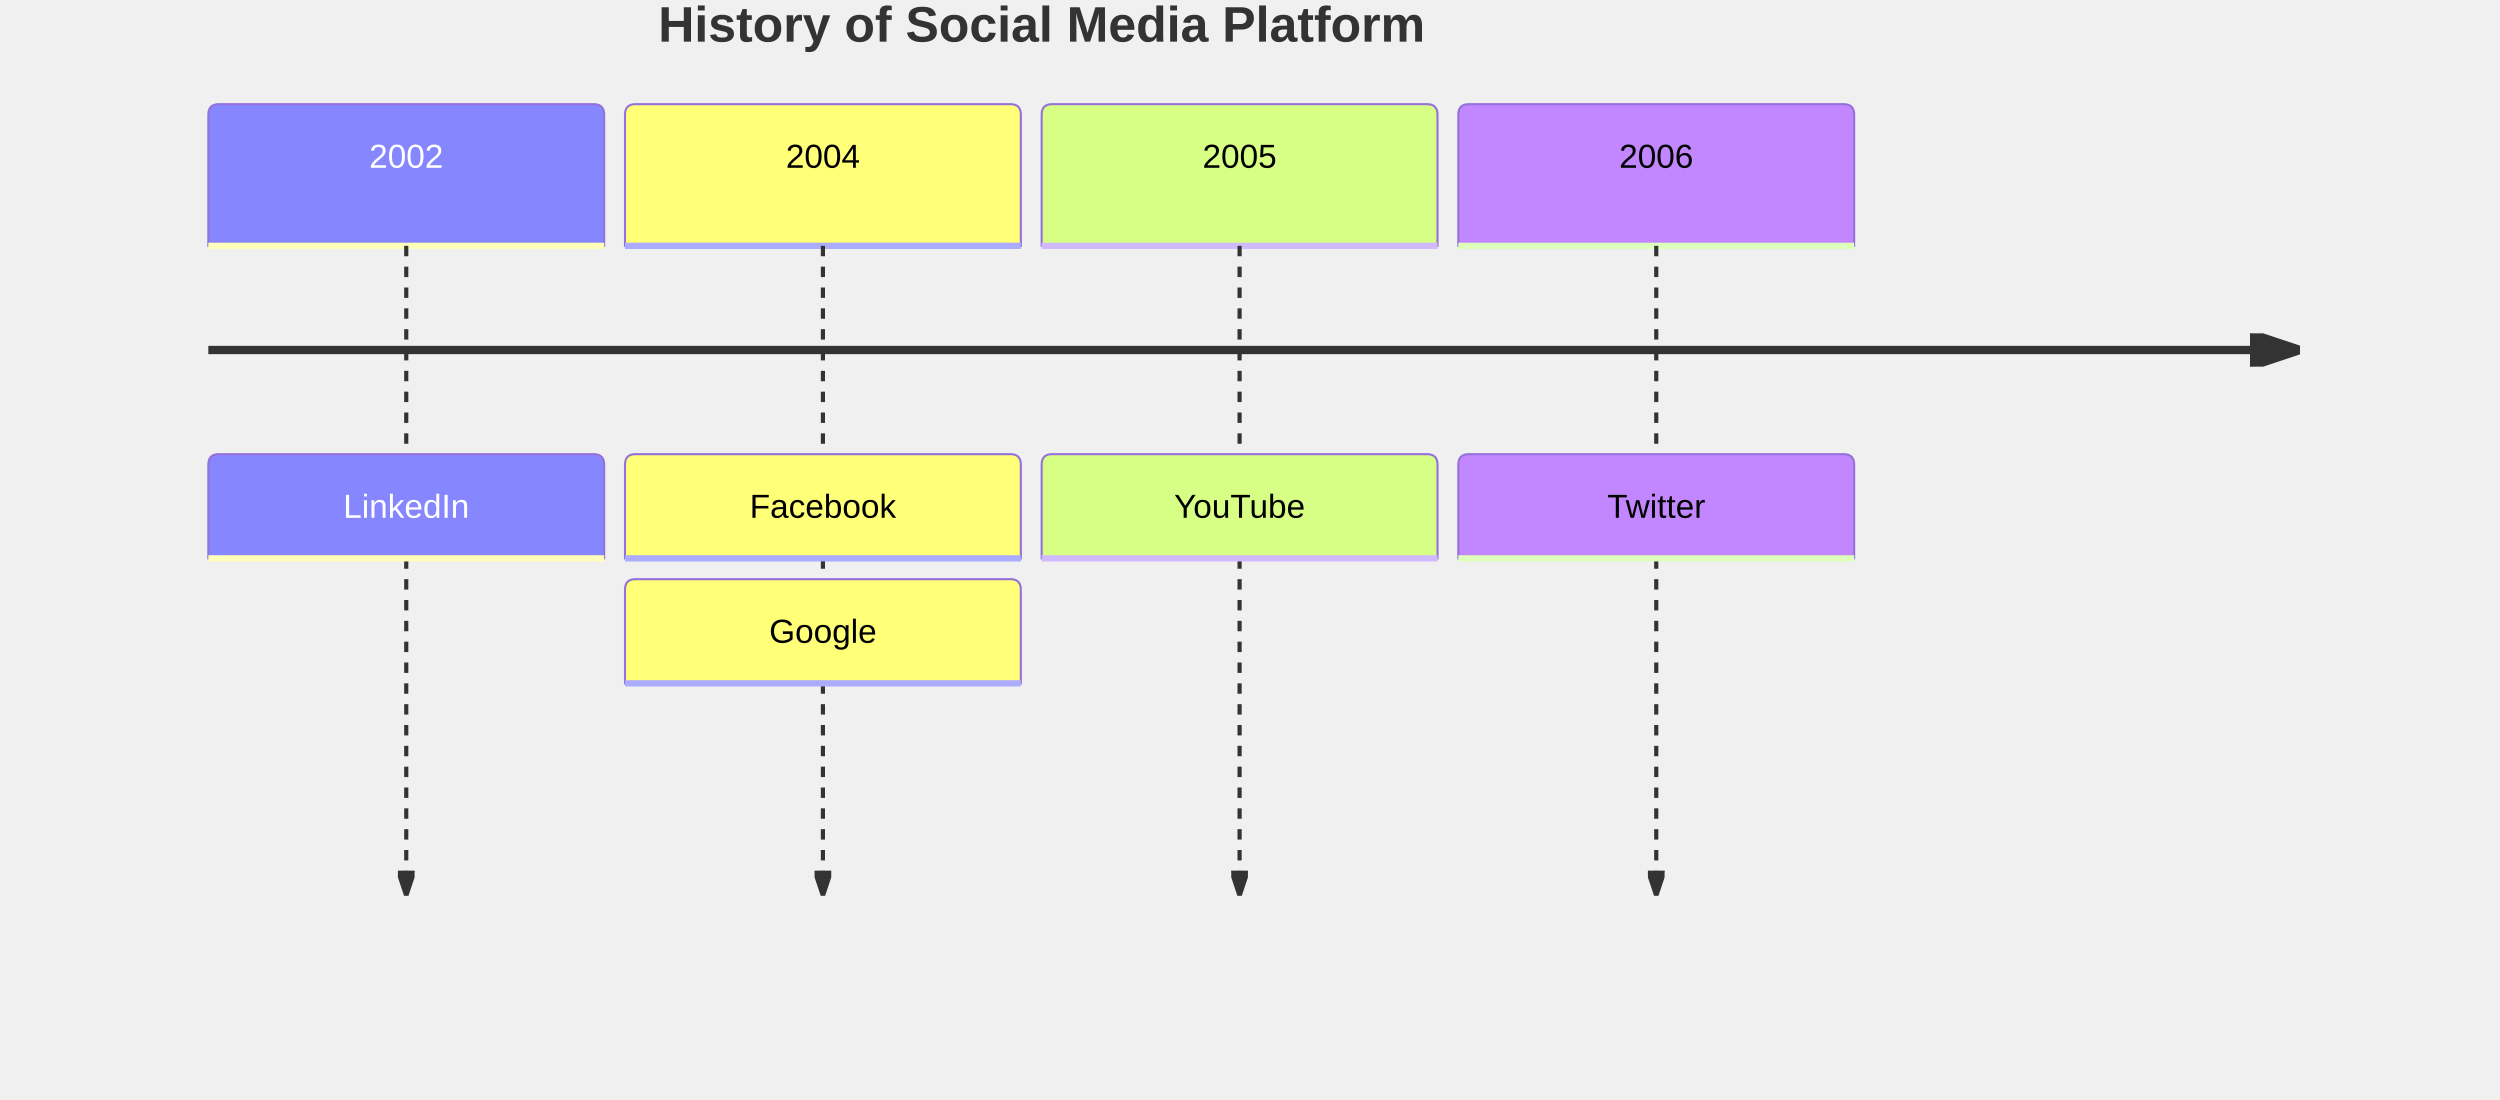
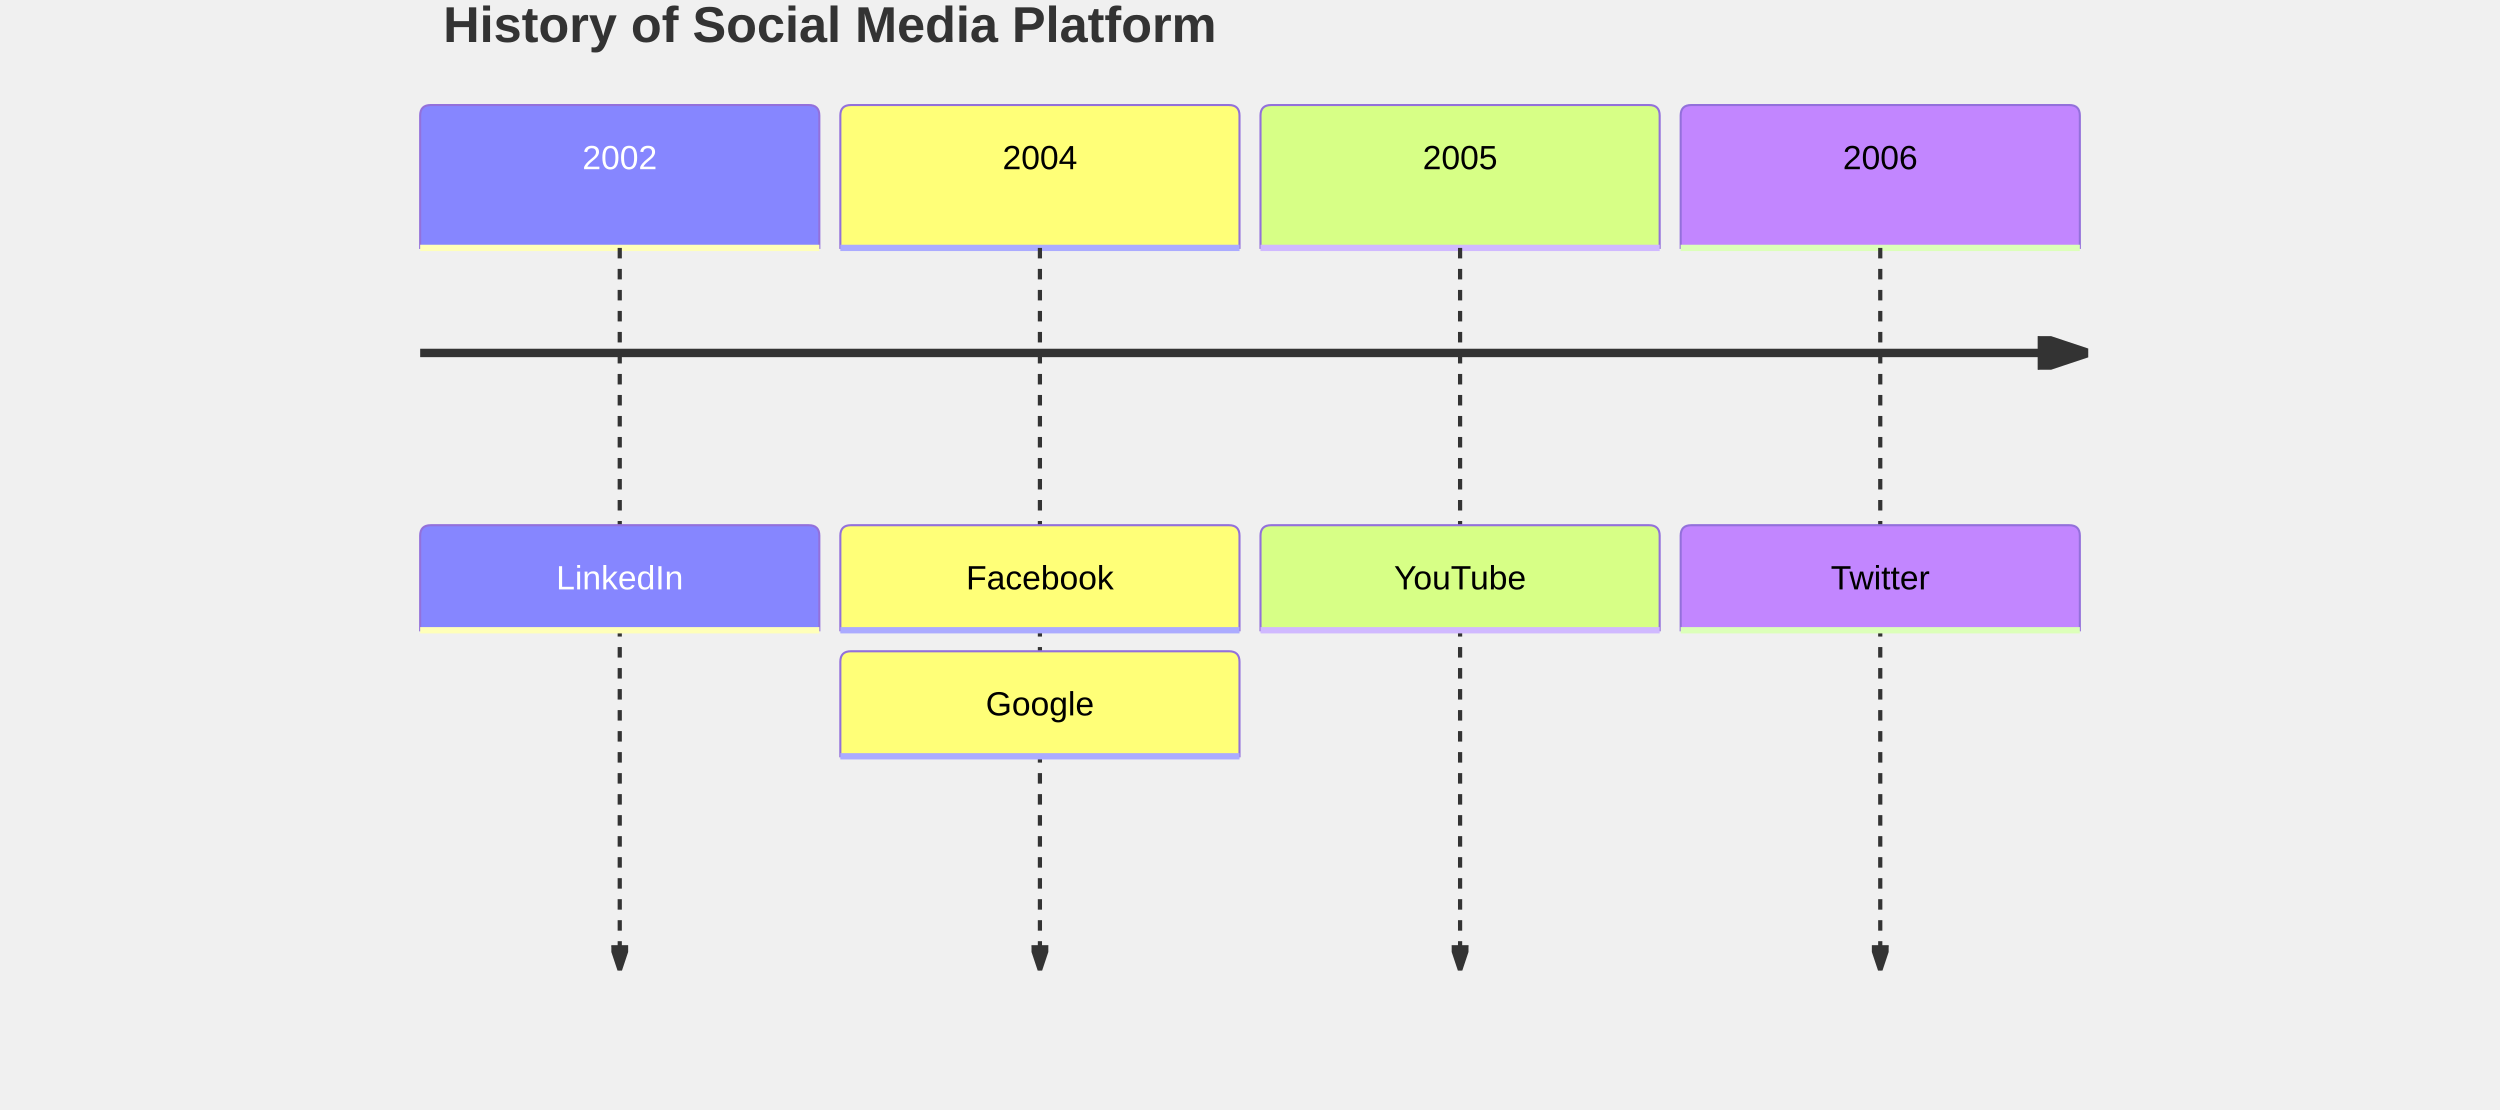
- <svg xmlns="http://www.w3.org/2000/svg" width="1200" height="528" viewBox="0 0 1200 528" class="mermaid">
+ <svg xmlns="http://www.w3.org/2000/svg" width="1190" height="528" viewBox="0 0 1190 528" class="mermaid">
  <style>

.mermaid {
  font-family: trebuchet ms, verdana, arial, sans-serif;
  font-size: 16px;
}

.node rect,
.node polygon,
.node circle,
.node ellipse,
.node path {
  fill: #ECECFF;
  stroke: #9370DB;
  stroke-width: 1px;
}

.node line {
  stroke: #9370DB;
  stroke-width: 1px;
}

.node .label {
  fill: #333333;
}

.node text {
  fill: #333333;
  font-family: trebuchet ms, verdana, arial, sans-serif;
  font-size: 16px;
}

.edge-path {
  fill: none;
  stroke: #333333;
  stroke-width: 1px;
}

.edge-label {
  fill: #333333;
  font-family: trebuchet ms, verdana, arial, sans-serif;
}

.edge-label-bg {
  fill: rgba(232, 232, 232, 0.8);
}

.subgraph {
  fill: #ffffde;
  stroke: #aaaa33;
  stroke-width: 1px;
}

.subgraph-title {
  fill: #333333;
  font-weight: bold;
}

.cluster rect {
  fill: #ffffde;
  stroke: #aaaa33;
  stroke-width: 1px;
  rx: 5px;
  ry: 5px;
}

.cluster-label {
  fill: #333333;
  font-family: trebuchet ms, verdana, arial, sans-serif;
  font-size: 16px;
  font-weight: bold;
}

marker path {
  fill: #333333;
  stroke: #333333;
}


.titleText {
  text-anchor: middle;
  font-size: 24px;
  fill: #333333;
  font-family: trebuchet ms, verdana, arial, sans-serif;
}

.timeline-node {
  font-family: trebuchet ms, verdana, arial, sans-serif;
}

.timeline-node text {
  fill: #333333;
  font-size: 16px;
}

.lineWrapper line {
  stroke: #333333;
}

.section--1 {
  fill: hsl(240, 100%, 76.27%);
}

.section--1 text {
  fill: #ffffff;
}

.node-section--1 {
  fill: hsl(240, 100%, 76.27%);
  stroke: #9370DB;
  stroke-width: 1px;
}

.node-line--1 {
  stroke: hsl(60, 100%, 86.27%);
  stroke-width: 3px;
}

.section-0 {
  fill: hsl(60, 100%, 73.53%);
}

.section-0 text {
  fill: black;
}

.node-section-0 {
  fill: hsl(60, 100%, 73.53%);
  stroke: #9370DB;
  stroke-width: 1px;
}

.node-line-0 {
  stroke: hsl(240, 100%, 83.53%);
  stroke-width: 3px;
}

.section-1 {
  fill: hsl(80, 100%, 76.27%);
}

.section-1 text {
  fill: black;
}

.node-section-1 {
  fill: hsl(80, 100%, 76.27%);
  stroke: #9370DB;
  stroke-width: 1px;
}

.node-line-1 {
  stroke: hsl(260, 100%, 86.27%);
  stroke-width: 3px;
}

.section-2 {
  fill: hsl(270, 100%, 76.27%);
}

.section-2 text {
  fill: black;
}

.node-section-2 {
  fill: hsl(270, 100%, 76.27%);
  stroke: #9370DB;
  stroke-width: 1px;
}

.node-line-2 {
  stroke: hsl(90, 100%, 86.27%);
  stroke-width: 3px;
}

.section-3 {
  fill: hsl(300, 100%, 76.27%);
}

.section-3 text {
  fill: black;
}

.node-section-3 {
  fill: hsl(300, 100%, 76.27%);
  stroke: #9370DB;
  stroke-width: 1px;
}

.node-line-3 {
  stroke: hsl(120, 100%, 86.27%);
  stroke-width: 3px;
}

.section-4 {
  fill: hsl(330, 100%, 76.27%);
}

.section-4 text {
  fill: black;
}

.node-section-4 {
  fill: hsl(330, 100%, 76.27%);
  stroke: #9370DB;
  stroke-width: 1px;
}

.node-line-4 {
  stroke: hsl(150, 100%, 86.27%);
  stroke-width: 3px;
}

.section-5 {
  fill: hsl(0, 100%, 76.27%);
}

.section-5 text {
  fill: black;
}

.node-section-5 {
  fill: hsl(0, 100%, 76.27%);
  stroke: #9370DB;
  stroke-width: 1px;
}

.node-line-5 {
  stroke: hsl(180, 100%, 86.27%);
  stroke-width: 3px;
}

.section-6 {
  fill: hsl(30, 100%, 76.27%);
}

.section-6 text {
  fill: black;
}

.node-section-6 {
  fill: hsl(30, 100%, 76.27%);
  stroke: #9370DB;
  stroke-width: 1px;
}

.node-line-6 {
  stroke: hsl(210, 100%, 86.27%);
  stroke-width: 3px;
}

.section-7 {
  fill: hsl(90, 100%, 76.27%);
}

.section-7 text {
  fill: black;
}

.node-section-7 {
  fill: hsl(90, 100%, 76.27%);
  stroke: #9370DB;
  stroke-width: 1px;
}

.node-line-7 {
  stroke: hsl(270, 100%, 86.27%);
  stroke-width: 3px;
}

.section-8 {
  fill: hsl(150, 100%, 76.27%);
}

.section-8 text {
  fill: black;
}

.node-section-8 {
  fill: hsl(150, 100%, 76.27%);
  stroke: #9370DB;
  stroke-width: 1px;
}

.node-line-8 {
  stroke: hsl(330, 100%, 86.27%);
  stroke-width: 3px;
}

.section-9 {
  fill: hsl(180, 100%, 76.27%);
}

.section-9 text {
  fill: black;
}

.node-section-9 {
  fill: hsl(180, 100%, 76.27%);
  stroke: #9370DB;
  stroke-width: 1px;
}

.node-line-9 {
  stroke: hsl(0, 100%, 86.27%);
  stroke-width: 3px;
}

.section-10 {
  fill: hsl(210, 100%, 76.27%);
}

.section-10 text {
  fill: black;
}

.node-section-10 {
  fill: hsl(210, 100%, 76.27%);
  stroke: #9370DB;
  stroke-width: 1px;
}

.node-line-10 {
  stroke: hsl(30, 100%, 86.27%);
  stroke-width: 3px;
}

.section-11 {
  fill: hsl(240, 100%, 76.27%);
}

.section-11 text {
  fill: black;
}

.node-section-11 {
  fill: hsl(240, 100%, 76.27%);
  stroke: #9370DB;
  stroke-width: 1px;
}

.node-line-11 {
  stroke: hsl(60, 100%, 86.27%);
  stroke-width: 3px;
}

  </style>
  <g class="root">
    <g class="clusters">

    </g>
    <g class="edgePaths">

    </g>
    <g class="edgeLabels">

    </g>
    <g class="nodes">

    </g>
    <defs>
      <marker id="arrowhead" refX="5" refY="2" markerWidth="6" markerHeight="4" orient="auto">
        <path d="M 0,0 V 4 L6,2 Z" />
      </marker>
    </defs>
-     <text x="500" y="20" class="titleText" font-size="4ex" text-anchor="middle" font-weight="bold">History of Social Media Platform</text>
-     <g class="taskWrapper timeline-node section--1" transform="translate(100, 50)">
+     <text x="395" y="20" class="titleText" font-weight="bold" font-size="4ex" text-anchor="middle">History of Social Media Platform</text>
+     <g class="taskWrapper timeline-node section--1" transform="translate(200, 50)">
      <path d="M0 63 v-58 q0,-5 5,-5 h180 q5,0 5,5 v63 H0 Z" class="node-bkg node-section--1" />
      <line x1="0" y1="68" x2="190" y2="68" class="node-line--1" />
-       <text x="95" y="10" dominant-baseline="middle" dy="1em" alignment-baseline="middle" text-anchor="middle">2002</text>
+       <text x="95" y="10" text-anchor="middle" alignment-baseline="middle" dominant-baseline="middle" dy="1em">2002</text>
    </g>
    <g class="lineWrapper">
-       <line x1="195" y1="118" x2="195" y2="428" stroke="black" stroke-width="2" marker-end="url(#arrowhead)" stroke-dasharray="5,5" />
-     </g>
-     <g class="eventWrapper timeline-node section--1" transform="translate(100, 218)">
+       <line x1="295" y1="118" x2="295" y2="460" marker-end="url(#arrowhead)" stroke="black" stroke-width="2" stroke-dasharray="5,5" />
+     </g>
+     <g class="eventWrapper timeline-node section--1" transform="translate(200, 250)">
      <path d="M0 45 v-40 q0,-5 5,-5 h180 q5,0 5,5 v45 H0 Z" class="node-bkg node-section--1" />
      <line x1="0" y1="50" x2="190" y2="50" class="node-line--1" />
-       <text x="95" y="10" text-anchor="middle" dominant-baseline="middle" dy="1em" alignment-baseline="middle">LinkedIn</text>
-     </g>
-     <g class="taskWrapper timeline-node section-0" transform="translate(300, 50)">
+       <text x="95" y="10" dy="1em" dominant-baseline="middle" alignment-baseline="middle" text-anchor="middle">LinkedIn</text>
+     </g>
+     <g class="taskWrapper timeline-node section-0" transform="translate(400, 50)">
      <path d="M0 63 v-58 q0,-5 5,-5 h180 q5,0 5,5 v63 H0 Z" class="node-bkg node-section-0" />
      <line x1="0" y1="68" x2="190" y2="68" class="node-line-0" />
-       <text x="95" y="10" alignment-baseline="middle" dy="1em" dominant-baseline="middle" text-anchor="middle">2004</text>
+       <text x="95" y="10" text-anchor="middle" dy="1em" dominant-baseline="middle" alignment-baseline="middle">2004</text>
    </g>
    <g class="lineWrapper">
-       <line x1="395" y1="118" x2="395" y2="428" stroke-dasharray="5,5" stroke-width="2" marker-end="url(#arrowhead)" stroke="black" />
-     </g>
-     <g class="eventWrapper timeline-node section-0" transform="translate(300, 218)">
+       <line x1="495" y1="118" x2="495" y2="460" stroke-width="2" marker-end="url(#arrowhead)" stroke="black" stroke-dasharray="5,5" />
+     </g>
+     <g class="eventWrapper timeline-node section-0" transform="translate(400, 250)">
      <path d="M0 45 v-40 q0,-5 5,-5 h180 q5,0 5,5 v45 H0 Z" class="node-bkg node-section-0" />
      <line x1="0" y1="50" x2="190" y2="50" class="node-line-0" />
-       <text x="95" y="10" text-anchor="middle" alignment-baseline="middle" dominant-baseline="middle" dy="1em">Facebook</text>
-     </g>
-     <g class="eventWrapper timeline-node section-0" transform="translate(300, 278)">
+       <text x="95" y="10" alignment-baseline="middle" dy="1em" dominant-baseline="middle" text-anchor="middle">Facebook</text>
+     </g>
+     <g class="eventWrapper timeline-node section-0" transform="translate(400, 310)">
      <path d="M0 45 v-40 q0,-5 5,-5 h180 q5,0 5,5 v45 H0 Z" class="node-bkg node-section-0" />
      <line x1="0" y1="50" x2="190" y2="50" class="node-line-0" />
-       <text x="95" y="10" alignment-baseline="middle" text-anchor="middle" dy="1em" dominant-baseline="middle">Google</text>
-     </g>
-     <g class="taskWrapper timeline-node section-1" transform="translate(500, 50)">
+       <text x="95" y="10" alignment-baseline="middle" dy="1em" dominant-baseline="middle" text-anchor="middle">Google</text>
+     </g>
+     <g class="taskWrapper timeline-node section-1" transform="translate(600, 50)">
      <path d="M0 63 v-58 q0,-5 5,-5 h180 q5,0 5,5 v63 H0 Z" class="node-bkg node-section-1" />
      <line x1="0" y1="68" x2="190" y2="68" class="node-line-1" />
-       <text x="95" y="10" dy="1em" alignment-baseline="middle" text-anchor="middle" dominant-baseline="middle">2005</text>
+       <text x="95" y="10" dominant-baseline="middle" dy="1em" text-anchor="middle" alignment-baseline="middle">2005</text>
    </g>
    <g class="lineWrapper">
-       <line x1="595" y1="118" x2="595" y2="428" stroke="black" stroke-dasharray="5,5" stroke-width="2" marker-end="url(#arrowhead)" />
-     </g>
-     <g class="eventWrapper timeline-node section-1" transform="translate(500, 218)">
+       <line x1="695" y1="118" x2="695" y2="460" stroke-width="2" stroke="black" stroke-dasharray="5,5" marker-end="url(#arrowhead)" />
+     </g>
+     <g class="eventWrapper timeline-node section-1" transform="translate(600, 250)">
      <path d="M0 45 v-40 q0,-5 5,-5 h180 q5,0 5,5 v45 H0 Z" class="node-bkg node-section-1" />
      <line x1="0" y1="50" x2="190" y2="50" class="node-line-1" />
-       <text x="95" y="10" text-anchor="middle" dy="1em" alignment-baseline="middle" dominant-baseline="middle">YouTube</text>
-     </g>
-     <g class="taskWrapper timeline-node section-2" transform="translate(700, 50)">
+       <text x="95" y="10" text-anchor="middle" alignment-baseline="middle" dominant-baseline="middle" dy="1em">YouTube</text>
+     </g>
+     <g class="taskWrapper timeline-node section-2" transform="translate(800, 50)">
      <path d="M0 63 v-58 q0,-5 5,-5 h180 q5,0 5,5 v63 H0 Z" class="node-bkg node-section-2" />
      <line x1="0" y1="68" x2="190" y2="68" class="node-line-2" />
-       <text x="95" y="10" dominant-baseline="middle" text-anchor="middle" dy="1em" alignment-baseline="middle">2006</text>
+       <text x="95" y="10" dominant-baseline="middle" alignment-baseline="middle" text-anchor="middle" dy="1em">2006</text>
    </g>
    <g class="lineWrapper">
-       <line x1="795" y1="118" x2="795" y2="428" stroke="black" stroke-width="2" marker-end="url(#arrowhead)" stroke-dasharray="5,5" />
-     </g>
-     <g class="eventWrapper timeline-node section-2" transform="translate(700, 218)">
+       <line x1="895" y1="118" x2="895" y2="460" stroke-width="2" stroke="black" marker-end="url(#arrowhead)" stroke-dasharray="5,5" />
+     </g>
+     <g class="eventWrapper timeline-node section-2" transform="translate(800, 250)">
      <path d="M0 45 v-40 q0,-5 5,-5 h180 q5,0 5,5 v45 H0 Z" class="node-bkg node-section-2" />
      <line x1="0" y1="50" x2="190" y2="50" class="node-line-2" />
-       <text x="95" y="10" dy="1em" dominant-baseline="middle" text-anchor="middle" alignment-baseline="middle">Twitter</text>
+       <text x="95" y="10" dy="1em" alignment-baseline="middle" text-anchor="middle" dominant-baseline="middle">Twitter</text>
    </g>
    <g class="lineWrapper">
-       <line x1="100" y1="168" x2="1100" y2="168" stroke-width="4" stroke="black" marker-end="url(#arrowhead)" />
+       <line x1="200" y1="168" x2="990" y2="168" stroke-width="4" marker-end="url(#arrowhead)" stroke="black" />
    </g>
  </g>
</svg>
